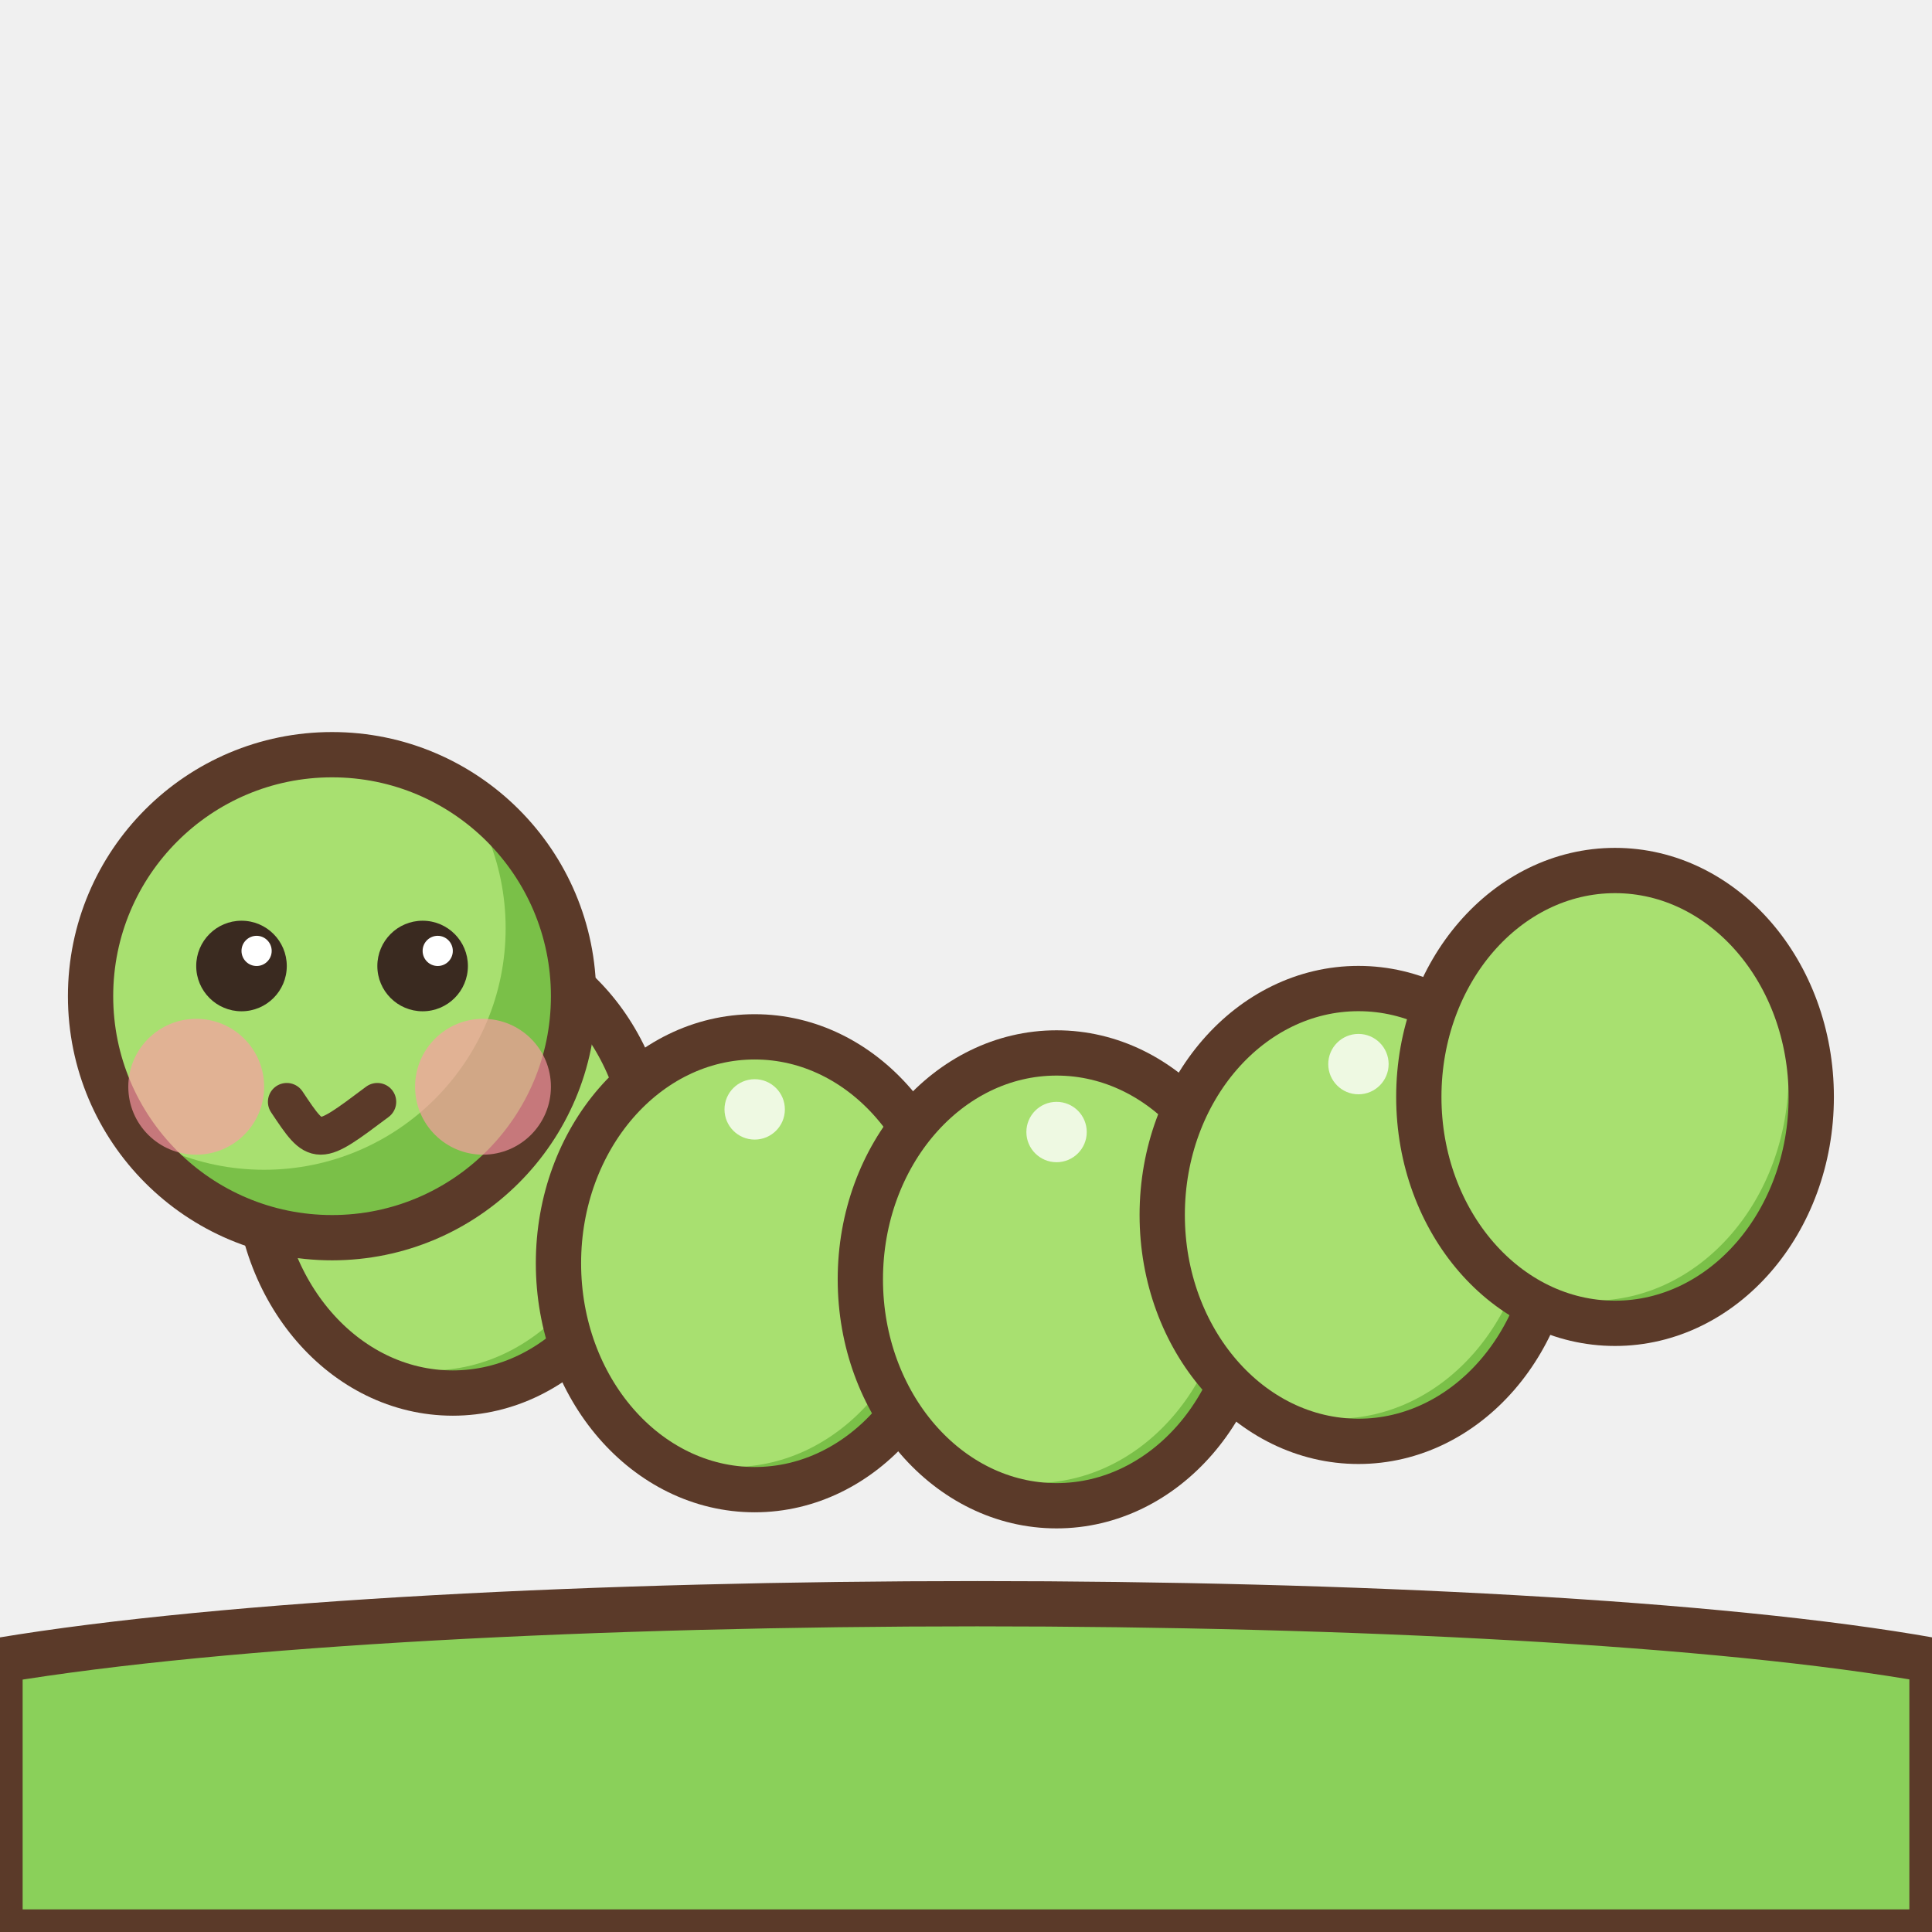
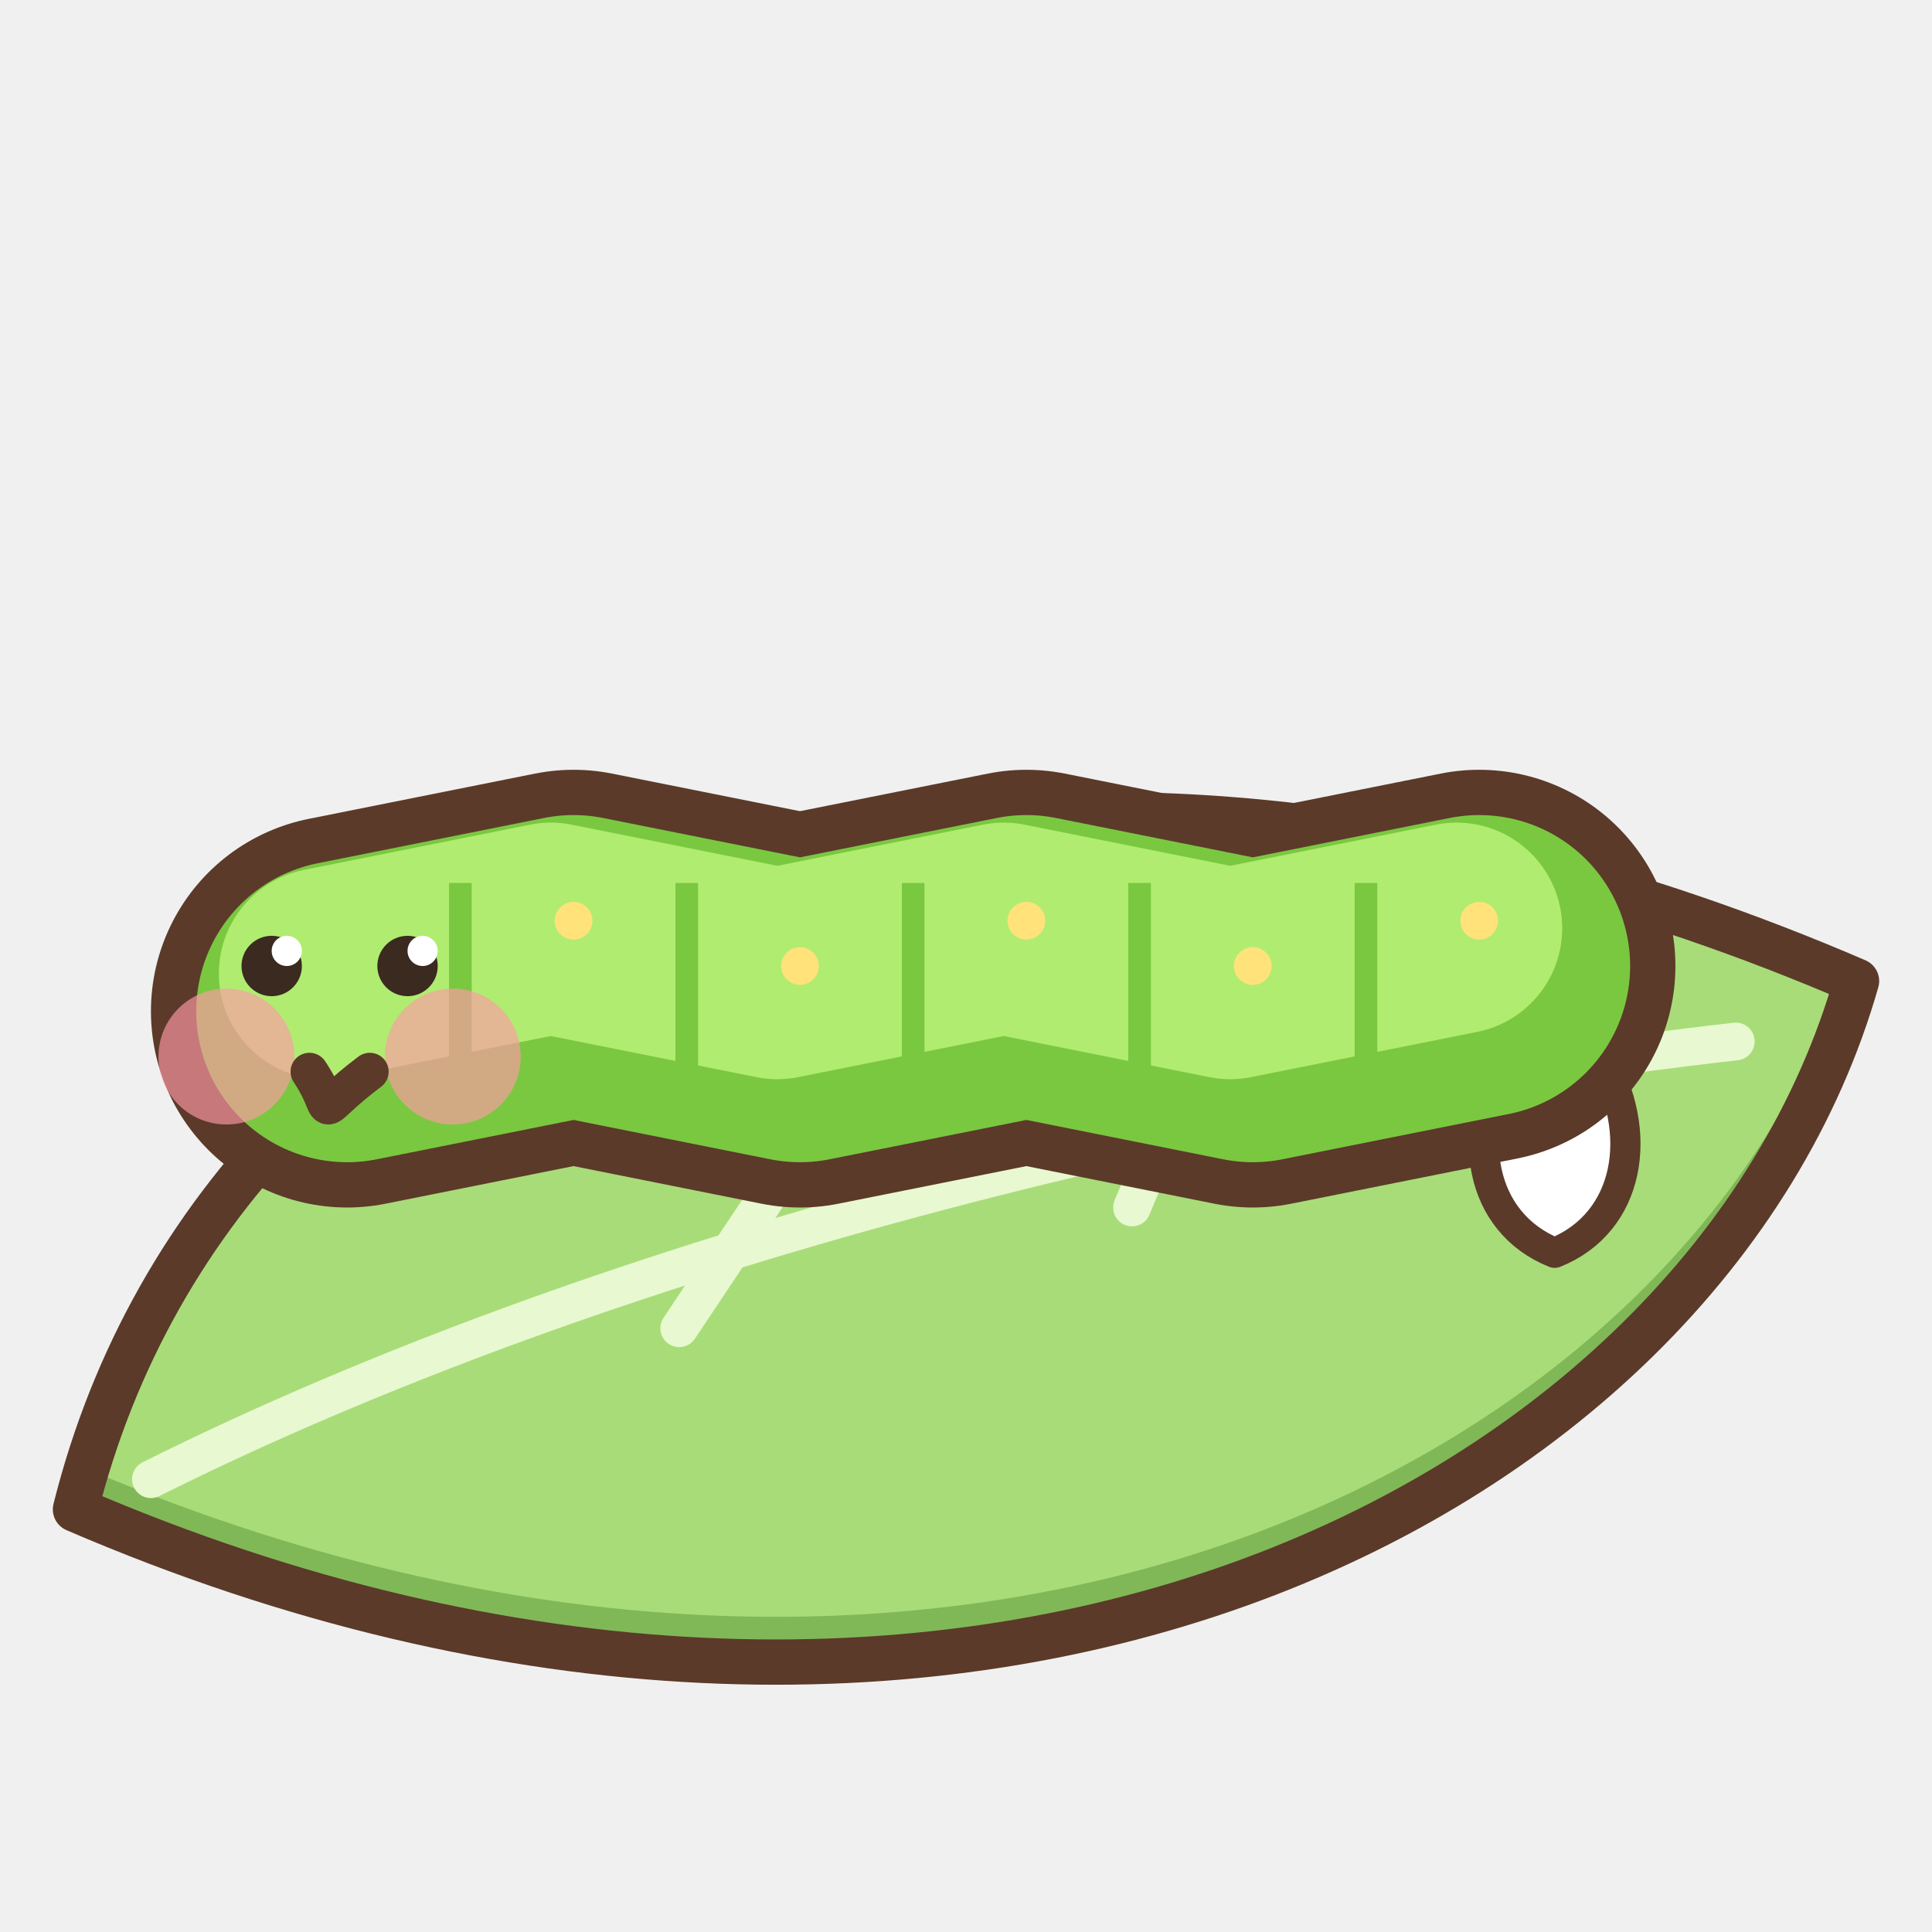
<svg xmlns="http://www.w3.org/2000/svg" viewBox="0 0 256 256">
  <g stroke="#5b3a29" stroke-width="6" stroke-linejoin="round" stroke-linecap="round">
-     <path d="M0 220c60-10 200-10 256 0v36H0z" fill="#8ad05a" />
    <defs>
-       <ellipse id="s139" cx="60" cy="154.587" rx="26" ry="30" />
-       <clipPath id="cs139">
-         <use href="#s139" />
+       <path id="s16" d="M10 200c20-80 120-120 236-70-20 70-120 120-236 70z" />
+       <clipPath id="cs16">
+         <use href="#s16" />
      </clipPath>
    </defs>
-     <use href="#s139" fill="#7ac048" stroke="none" />
-     <g clip-path="url(#cs139)">
-       <use href="#s139" fill="#a8e070" stroke="none" transform="translate(-3 -3)" />
+     <use href="#s16" fill="#80b858" stroke="none" />
+     <g clip-path="url(#cs16)">
+       <use href="#s16" fill="#a8dc78" stroke="none" transform="translate(0 -6)" />
    </g>
-     <use href="#s139" fill="none" />
-     <defs>
-       <ellipse id="s140" cx="100" cy="167.387" rx="26" ry="30" />
-       <clipPath id="cs140">
-         <use href="#s140" />
-       </clipPath>
-     </defs>
-     <use href="#s140" fill="#7ac048" stroke="none" />
-     <g clip-path="url(#cs140)">
-       <use href="#s140" fill="#a8e070" stroke="none" transform="translate(-3 -3)" />
-     </g>
-     <use href="#s140" fill="none" />
-     <defs>
-       <ellipse id="s141" cx="140" cy="169.52" rx="26" ry="30" />
-       <clipPath id="cs141">
-         <use href="#s141" />
-       </clipPath>
-     </defs>
-     <use href="#s141" fill="#7ac048" stroke="none" />
-     <g clip-path="url(#cs141)">
-       <use href="#s141" fill="#a8e070" stroke="none" transform="translate(-3 -3)" />
-     </g>
-     <use href="#s141" fill="none" />
-     <defs>
-       <ellipse id="s142" cx="180" cy="160.987" rx="26" ry="30" />
-       <clipPath id="cs142">
-         <use href="#s142" />
-       </clipPath>
-     </defs>
-     <use href="#s142" fill="#7ac048" stroke="none" />
-     <g clip-path="url(#cs142)">
-       <use href="#s142" fill="#a8e070" stroke="none" transform="translate(-3 -3)" />
-     </g>
-     <use href="#s142" fill="none" />
-     <defs>
-       <ellipse id="s143" cx="214" cy="145.347" rx="26" ry="30" />
-       <clipPath id="cs143">
-         <use href="#s143" />
-       </clipPath>
-     </defs>
-     <use href="#s143" fill="#7ac048" stroke="none" />
-     <g clip-path="url(#cs143)">
-       <use href="#s143" fill="#a8e070" stroke="none" transform="translate(-3 -3)" />
-     </g>
-     <use href="#s143" fill="none" />
-     <defs>
-       <circle id="s144" cx="44" cy="132" r="32" />
-       <clipPath id="cs144">
-         <use href="#s144" />
-       </clipPath>
-     </defs>
-     <use href="#s144" fill="#7ac048" stroke="none" />
-     <g clip-path="url(#cs144)">
-       <use href="#s144" fill="#a8e070" stroke="none" transform="translate(-9 -9)" />
-     </g>
-     <use href="#s144" fill="none" />
+     <use href="#s16" fill="none" />
+     <path d="M20 196c60-30 140-50 210-58M90 176l20-30M150 160l10-24" fill="none" stroke="#e8f8d0" stroke-width="5" />
+     <path d="M200 140c-6 10-4 22 6 26 10-4 12-16 6-26z" fill="#fff" stroke-width="4" />
+     <ellipse cx="76" cy="146" rx="6" ry="6" fill="#a8e070" stroke="#5b3a29" stroke-width="3" />
+     <ellipse cx="106" cy="152" rx="6" ry="6" fill="#a8e070" stroke="#5b3a29" stroke-width="3" />
+     <ellipse cx="136" cy="146" rx="6" ry="6" fill="#a8e070" stroke="#5b3a29" stroke-width="3" />
+     <ellipse cx="166" cy="152" rx="6" ry="6" fill="#a8e070" stroke="#5b3a29" stroke-width="3" />
+     <ellipse cx="196" cy="146" rx="6" ry="6" fill="#a8e070" stroke="#5b3a29" stroke-width="3" />
+     <path d="M46 134 L76 128 L106 134 L136 128 L166 134 L196 128" fill="none" stroke="#5b3a29" stroke-width="52" stroke-linecap="round" stroke-linejoin="round" />
+     <path d="M46 134 L76 128 L106 134 L136 128 L166 134 L196 128" fill="none" stroke="#7ac840" stroke-width="40" stroke-linecap="round" stroke-linejoin="round" />
+     <path d="M46 134 L76 128 L106 134 L136 128 L166 134 L196 128" fill="none" stroke="#b0ec70" stroke-width="28" stroke-linecap="round" stroke-linejoin="round" transform="translate(-3 -5)" />
  </g>
-   <circle cx="32" cy="128" r="6" fill="#3a2a20" />
-   <circle cx="56" cy="128" r="6" fill="#3a2a20" />
-   <circle cx="34" cy="126" r="2" fill="#fff" />
-   <circle cx="58" cy="126" r="2" fill="#fff" />
-   <circle cx="26" cy="144" r="9" fill="#ff9aa8" opacity=".65" />
-   <circle cx="64" cy="144" r="9" fill="#ff9aa8" opacity=".65" />
-   <path d="M38 146c4 6 4 6 12 0" stroke="#5b3a29" stroke-width="5" fill="none" stroke-linecap="round" />
-   <circle cx="100" cy="147" r="4" fill="#fff" opacity=".8" />
-   <circle cx="140" cy="150" r="4" fill="#fff" opacity=".8" />
-   <circle cx="180" cy="141" r="4" fill="#fff" opacity=".8" />
+   <path d="M61 117v28" stroke="#7ac840" stroke-width="3" />
+   <path d="M91 117v28" stroke="#7ac840" stroke-width="3" />
+   <path d="M121 117v28" stroke="#7ac840" stroke-width="3" />
+   <path d="M151 117v28" stroke="#7ac840" stroke-width="3" />
+   <path d="M181 117v28" stroke="#7ac840" stroke-width="3" />
+   <circle cx="76" cy="122" r="2.5" fill="#ffe27a" />
+   <circle cx="106" cy="128" r="2.5" fill="#ffe27a" />
+   <circle cx="136" cy="122" r="2.5" fill="#ffe27a" />
+   <circle cx="166" cy="128" r="2.5" fill="#ffe27a" />
+   <circle cx="196" cy="122" r="2.5" fill="#ffe27a" />
+   <circle cx="36" cy="128" r="4" fill="#3a2a20" />
+   <circle cx="54" cy="128" r="4" fill="#3a2a20" />
+   <circle cx="38" cy="126" r="2" fill="#fff" />
+   <circle cx="56" cy="126" r="2" fill="#fff" />
+   <circle cx="30" cy="140" r="9" fill="#ff9aa8" opacity=".65" />
+   <circle cx="60" cy="140" r="9" fill="#ff9aa8" opacity=".65" />
+   <path d="M41 142c4 6 0 6 8 0" stroke="#5b3a29" stroke-width="5" fill="none" stroke-linecap="round" />
</svg>
